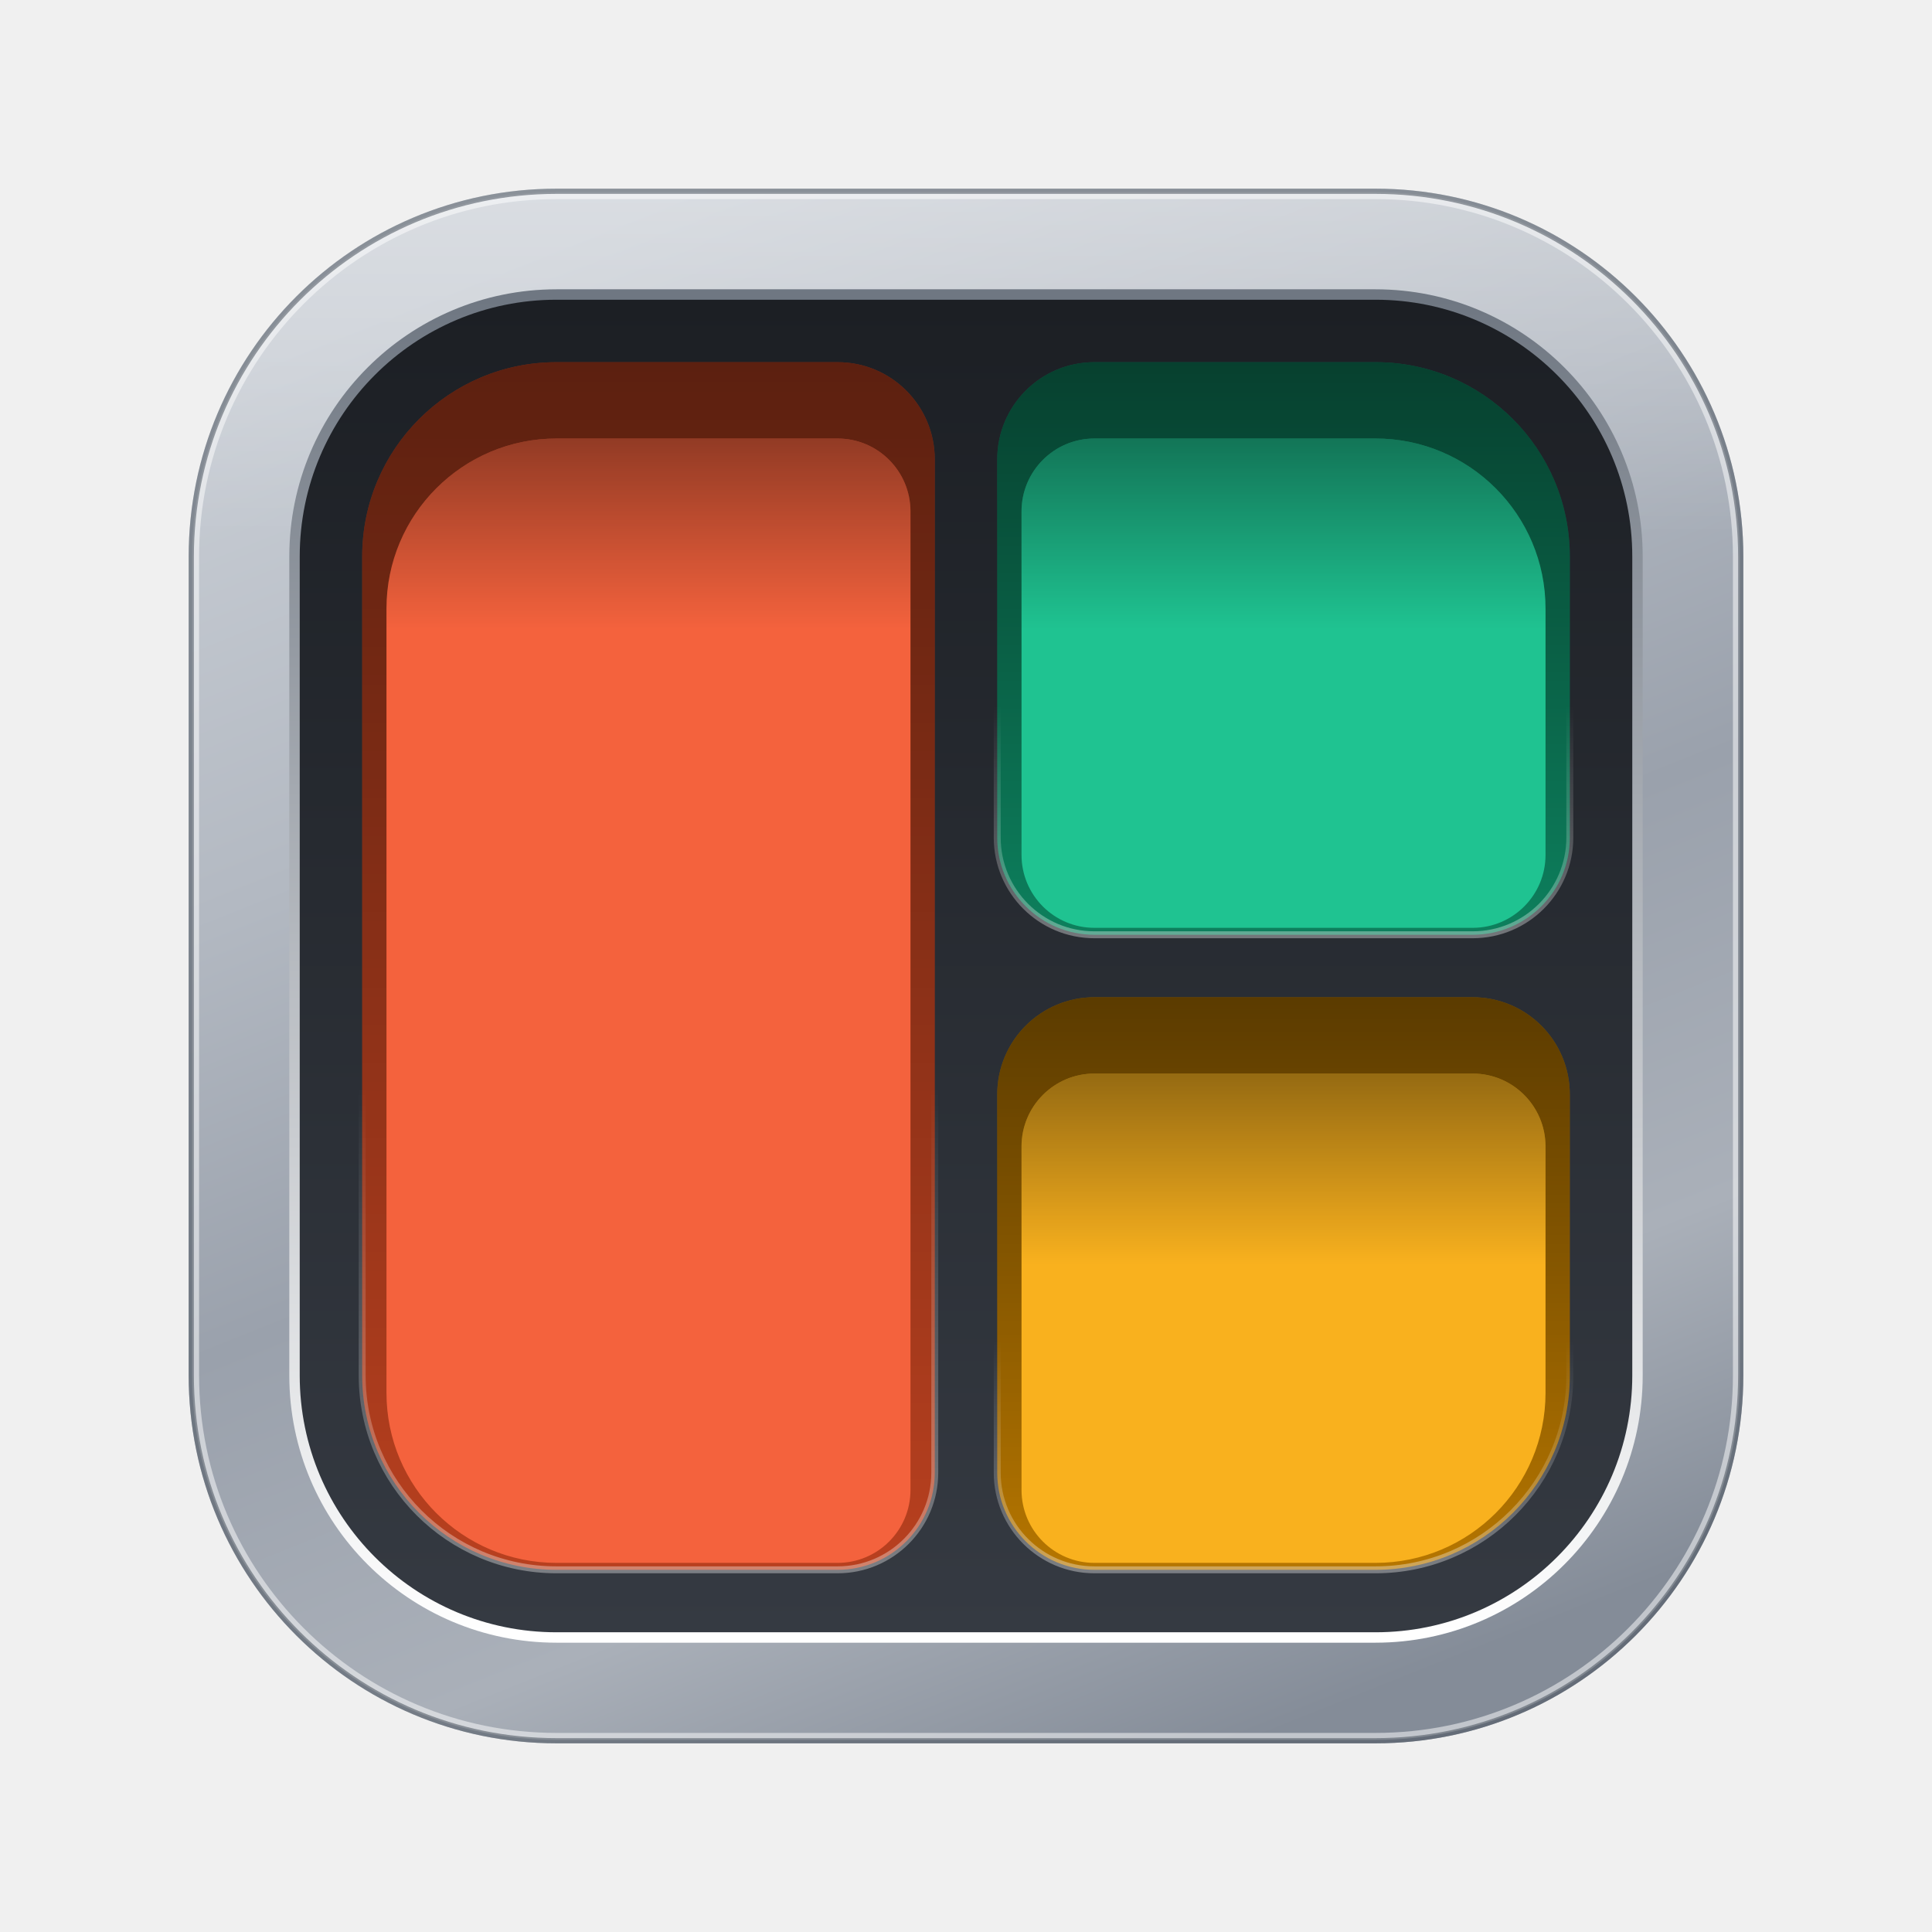
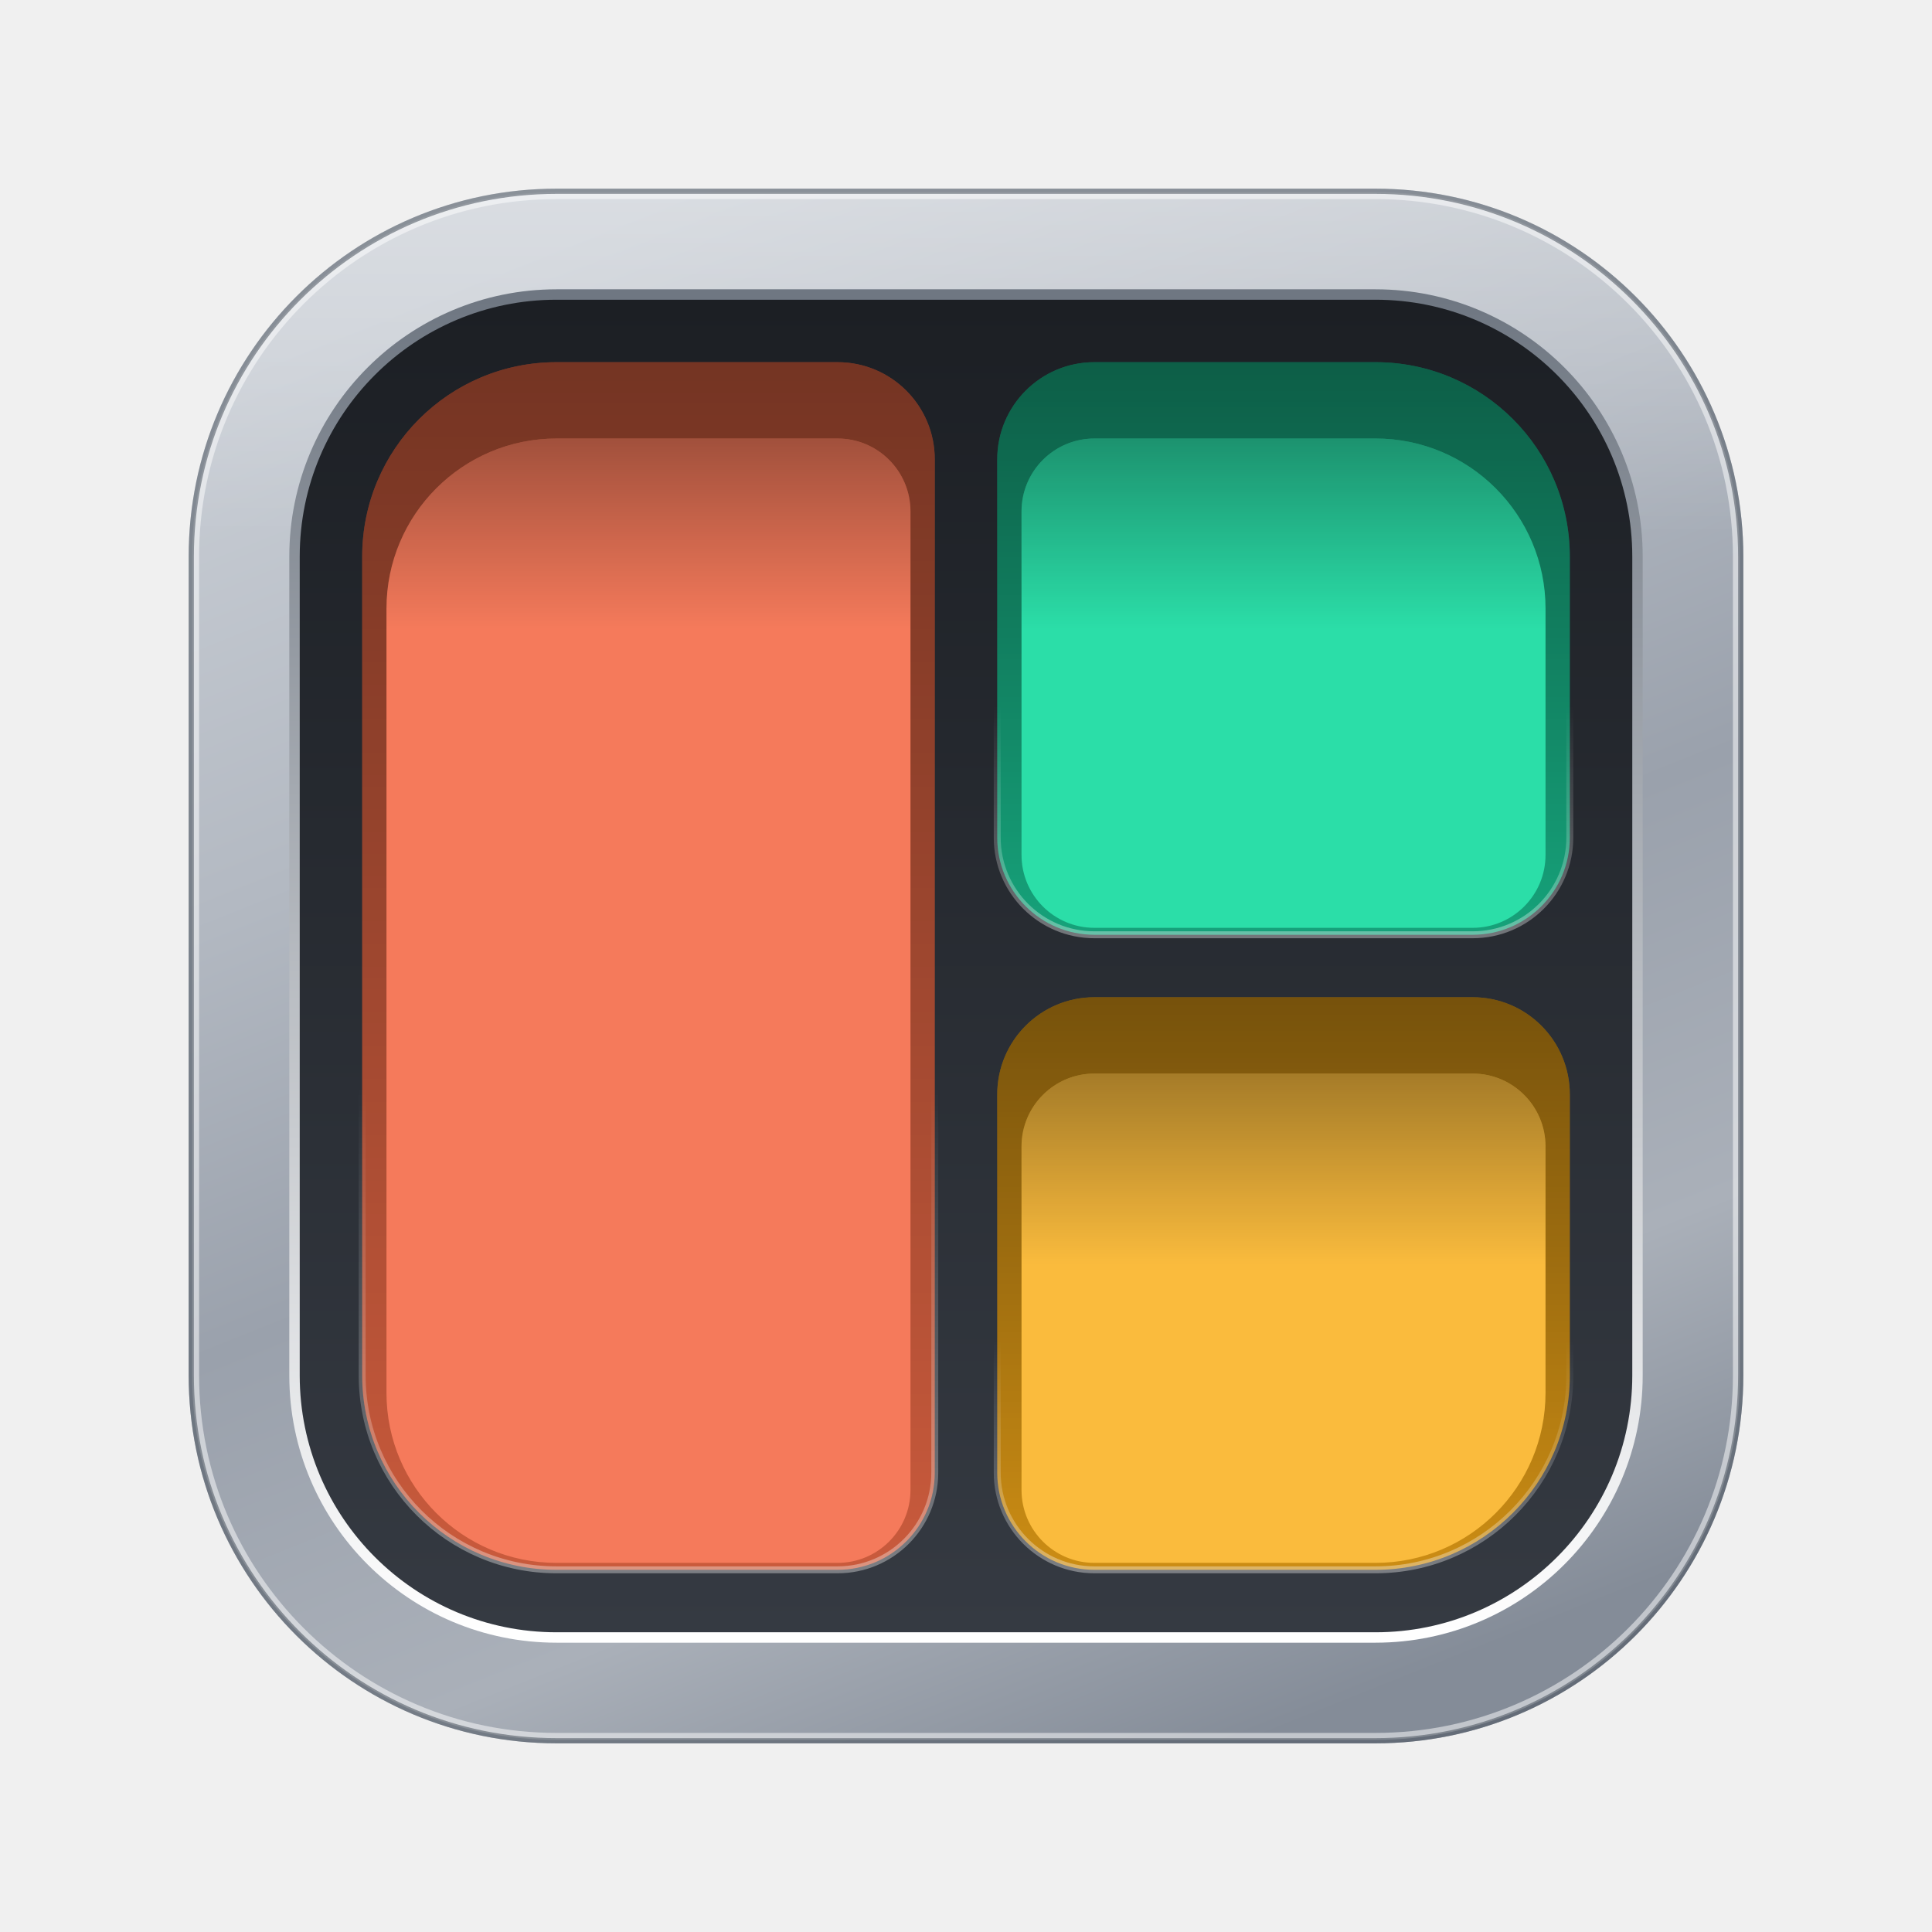
<svg xmlns="http://www.w3.org/2000/svg" viewBox="0 0 1024 1024">
  <defs>
    <linearGradient id="box" x1="0.3" y1="0" x2="0.7" y2="1">
      <stop offset="0" stop-color="#c9ced5" />
      <stop offset="0.3" stop-color="#b3b9c2" />
      <stop offset="0.55" stop-color="#9aa1ac" />
      <stop offset="0.8" stop-color="#aab0b9" />
      <stop offset="1" stop-color="#848c98" />
    </linearGradient>
    <linearGradient id="sheen" x1="0" y1="0" x2="0" y2="1">
      <stop offset="0" stop-color="#ffffff" stop-opacity="0.3" />
      <stop offset="0.22" stop-color="#ffffff" stop-opacity="0" />
    </linearGradient>
    <linearGradient id="lip" x1="0" y1="0" x2="0" y2="1">
      <stop offset="0" stop-color="#6f7782" />
      <stop offset="1" stop-color="#ffffff" />
    </linearGradient>
    <linearGradient id="tray" x1="0" y1="0" x2="0" y2="1">
      <stop offset="0" stop-color="#1c1f24" />
      <stop offset="1" stop-color="#353a42" />
    </linearGradient>
    <linearGradient id="wall" x1="0" y1="0" x2="0" y2="1">
-       <stop offset="0" stop-color="#000000" stop-opacity="0.5" />
+       <stop offset="0" stop-color="#000000" stop-opacity="0.42" />
      <stop offset="1" stop-color="#000000" stop-opacity="0" />
    </linearGradient>
    <linearGradient id="shade-hi" gradientUnits="userSpaceOnUse" x1="0" y1="208" x2="0" y2="318">
-       <stop offset="0" stop-color="#000000" stop-opacity="0.4" />
+       <stop offset="0" stop-color="#000000" stop-opacity="0.34" />
      <stop offset="1" stop-color="#000000" stop-opacity="0" />
    </linearGradient>
    <linearGradient id="shade-lo" gradientUnits="userSpaceOnUse" x1="0" y1="574" x2="0" y2="684">
-       <stop offset="0" stop-color="#000000" stop-opacity="0.4" />
+       <stop offset="0" stop-color="#000000" stop-opacity="0.34" />
      <stop offset="1" stop-color="#000000" stop-opacity="0" />
    </linearGradient>
    <linearGradient id="lit" x1="0" y1="0" x2="0" y2="1">
      <stop offset="0" stop-color="#ffffff" stop-opacity="0" />
      <stop offset="0.6" stop-color="#ffffff" stop-opacity="0" />
      <stop offset="1" stop-color="#ffffff" stop-opacity="0.35" />
    </linearGradient>
  </defs>
  <g transform="translate(100 100) scale(0.919643) translate(-64 -64)">
    <rect x="64" y="64" width="896" height="896" rx="212" fill="url(#box)" />
    <rect x="64" y="64" width="896" height="896" rx="212" fill="url(#sheen)" />
    <rect x="68" y="68" width="888" height="888" rx="208" fill="none" stroke="#ffffff" stroke-opacity="0.5" stroke-width="4" />
    <rect x="128" y="128" width="768" height="768" rx="148" fill="none" stroke="url(#lip)" stroke-width="12" />
    <rect x="128" y="128" width="768" height="768" rx="148" fill="url(#tray)" />
-     <path d="M276 164 H438 A56 56 0 0 1 494 220 V804 A56 56 0 0 1 438 860 H276 A112 112 0 0 1 164 748 V276 A112 112 0 0 1 276 164 Z" fill="#b8401f" />
+     <path d="M276 164 H438 A56 56 0 0 1 494 220 V804 A56 56 0 0 1 438 860 H276 A112 112 0 0 1 164 748 V276 A112 112 0 0 1 276 164 Z" fill="#c95a3c" />
    <path d="M276 164 H438 A56 56 0 0 1 494 220 V804 A56 56 0 0 1 438 860 H276 A112 112 0 0 1 164 748 V276 A112 112 0 0 1 276 164 Z" fill="url(#wall)" />
-     <path d="M276 208 H438 A42 42 0 0 1 480 250 V814 A42 42 0 0 1 438 856 H276 A98 98 0 0 1 178 758 V306 A98 98 0 0 1 276 208 Z" fill="#f4623d" />
+     <path d="M276 208 H438 A42 42 0 0 1 480 250 V814 A42 42 0 0 1 438 856 H276 A98 98 0 0 1 178 758 V306 A98 98 0 0 1 276 208 Z" fill="#f57a5b" />
    <path d="M276 208 H438 A42 42 0 0 1 480 250 V814 A42 42 0 0 1 438 856 H276 A98 98 0 0 1 178 758 V306 A98 98 0 0 1 276 208 Z" fill="url(#shade-hi)" />
    <path d="M276 164 H438 A56 56 0 0 1 494 220 V804 A56 56 0 0 1 438 860 H276 A112 112 0 0 1 164 748 V276 A112 112 0 0 1 276 164 Z" fill="none" stroke="url(#lit)" stroke-width="4" />
-     <path d="M586 164 H748 A112 112 0 0 1 860 276 V438 A56 56 0 0 1 804 494 H586 A56 56 0 0 1 530 438 V220 A56 56 0 0 1 586 164 Z" fill="#0d805d" />
+     <path d="M586 164 H748 A112 112 0 0 1 860 276 V438 A56 56 0 0 1 804 494 H586 A56 56 0 0 1 530 438 V220 A56 56 0 0 1 586 164 Z" fill="#16a27a" />
    <path d="M586 164 H748 A112 112 0 0 1 860 276 V438 A56 56 0 0 1 804 494 H586 A56 56 0 0 1 530 438 V220 A56 56 0 0 1 586 164 Z" fill="url(#wall)" />
-     <path d="M586 208 H748 A98 98 0 0 1 846 306 V448 A42 42 0 0 1 804 490 H586 A42 42 0 0 1 544 448 V250 A42 42 0 0 1 586 208 Z" fill="#1fc391" />
+     <path d="M586 208 H748 A98 98 0 0 1 846 306 V448 A42 42 0 0 1 804 490 H586 A42 42 0 0 1 544 448 V250 A42 42 0 0 1 586 208 Z" fill="#2bdea8" />
    <path d="M586 208 H748 A98 98 0 0 1 846 306 V448 A42 42 0 0 1 804 490 H586 A42 42 0 0 1 544 448 V250 A42 42 0 0 1 586 208 Z" fill="url(#shade-hi)" />
    <path d="M586 164 H748 A112 112 0 0 1 860 276 V438 A56 56 0 0 1 804 494 H586 A56 56 0 0 1 530 438 V220 A56 56 0 0 1 586 164 Z" fill="none" stroke="url(#lit)" stroke-width="4" />
-     <path d="M586 530 H804 A56 56 0 0 1 860 586 V748 A112 112 0 0 1 748 860 H586 A56 56 0 0 1 530 804 V586 A56 56 0 0 1 586 530 Z" fill="#b67600" />
+     <path d="M586 530 H804 A56 56 0 0 1 860 586 V748 A112 112 0 0 1 748 860 H586 A56 56 0 0 1 530 804 V586 A56 56 0 0 1 586 530 Z" fill="#cc8d14" />
    <path d="M586 530 H804 A56 56 0 0 1 860 586 V748 A112 112 0 0 1 748 860 H586 A56 56 0 0 1 530 804 V586 A56 56 0 0 1 586 530 Z" fill="url(#wall)" />
-     <path d="M586 574 H804 A42 42 0 0 1 846 616 V758 A98 98 0 0 1 748 856 H586 A42 42 0 0 1 544 814 V616 A42 42 0 0 1 586 574 Z" fill="#f9b11e" />
+     <path d="M586 574 H804 A42 42 0 0 1 846 616 V758 A98 98 0 0 1 748 856 H586 A42 42 0 0 1 544 814 V616 A42 42 0 0 1 586 574 Z" fill="#fabb3d" />
    <path d="M586 574 H804 A42 42 0 0 1 846 616 V758 A98 98 0 0 1 748 856 H586 A42 42 0 0 1 544 814 V616 A42 42 0 0 1 586 574 Z" fill="url(#shade-lo)" />
    <path d="M586 530 H804 A56 56 0 0 1 860 586 V748 A112 112 0 0 1 748 860 H586 A56 56 0 0 1 530 804 V586 A56 56 0 0 1 586 530 Z" fill="none" stroke="url(#lit)" stroke-width="4" />
    <rect x="65.5" y="65.5" width="893" height="893" rx="210.5" fill="none" stroke="#4a525d" stroke-opacity="0.55" stroke-width="3" />
  </g>
</svg>
